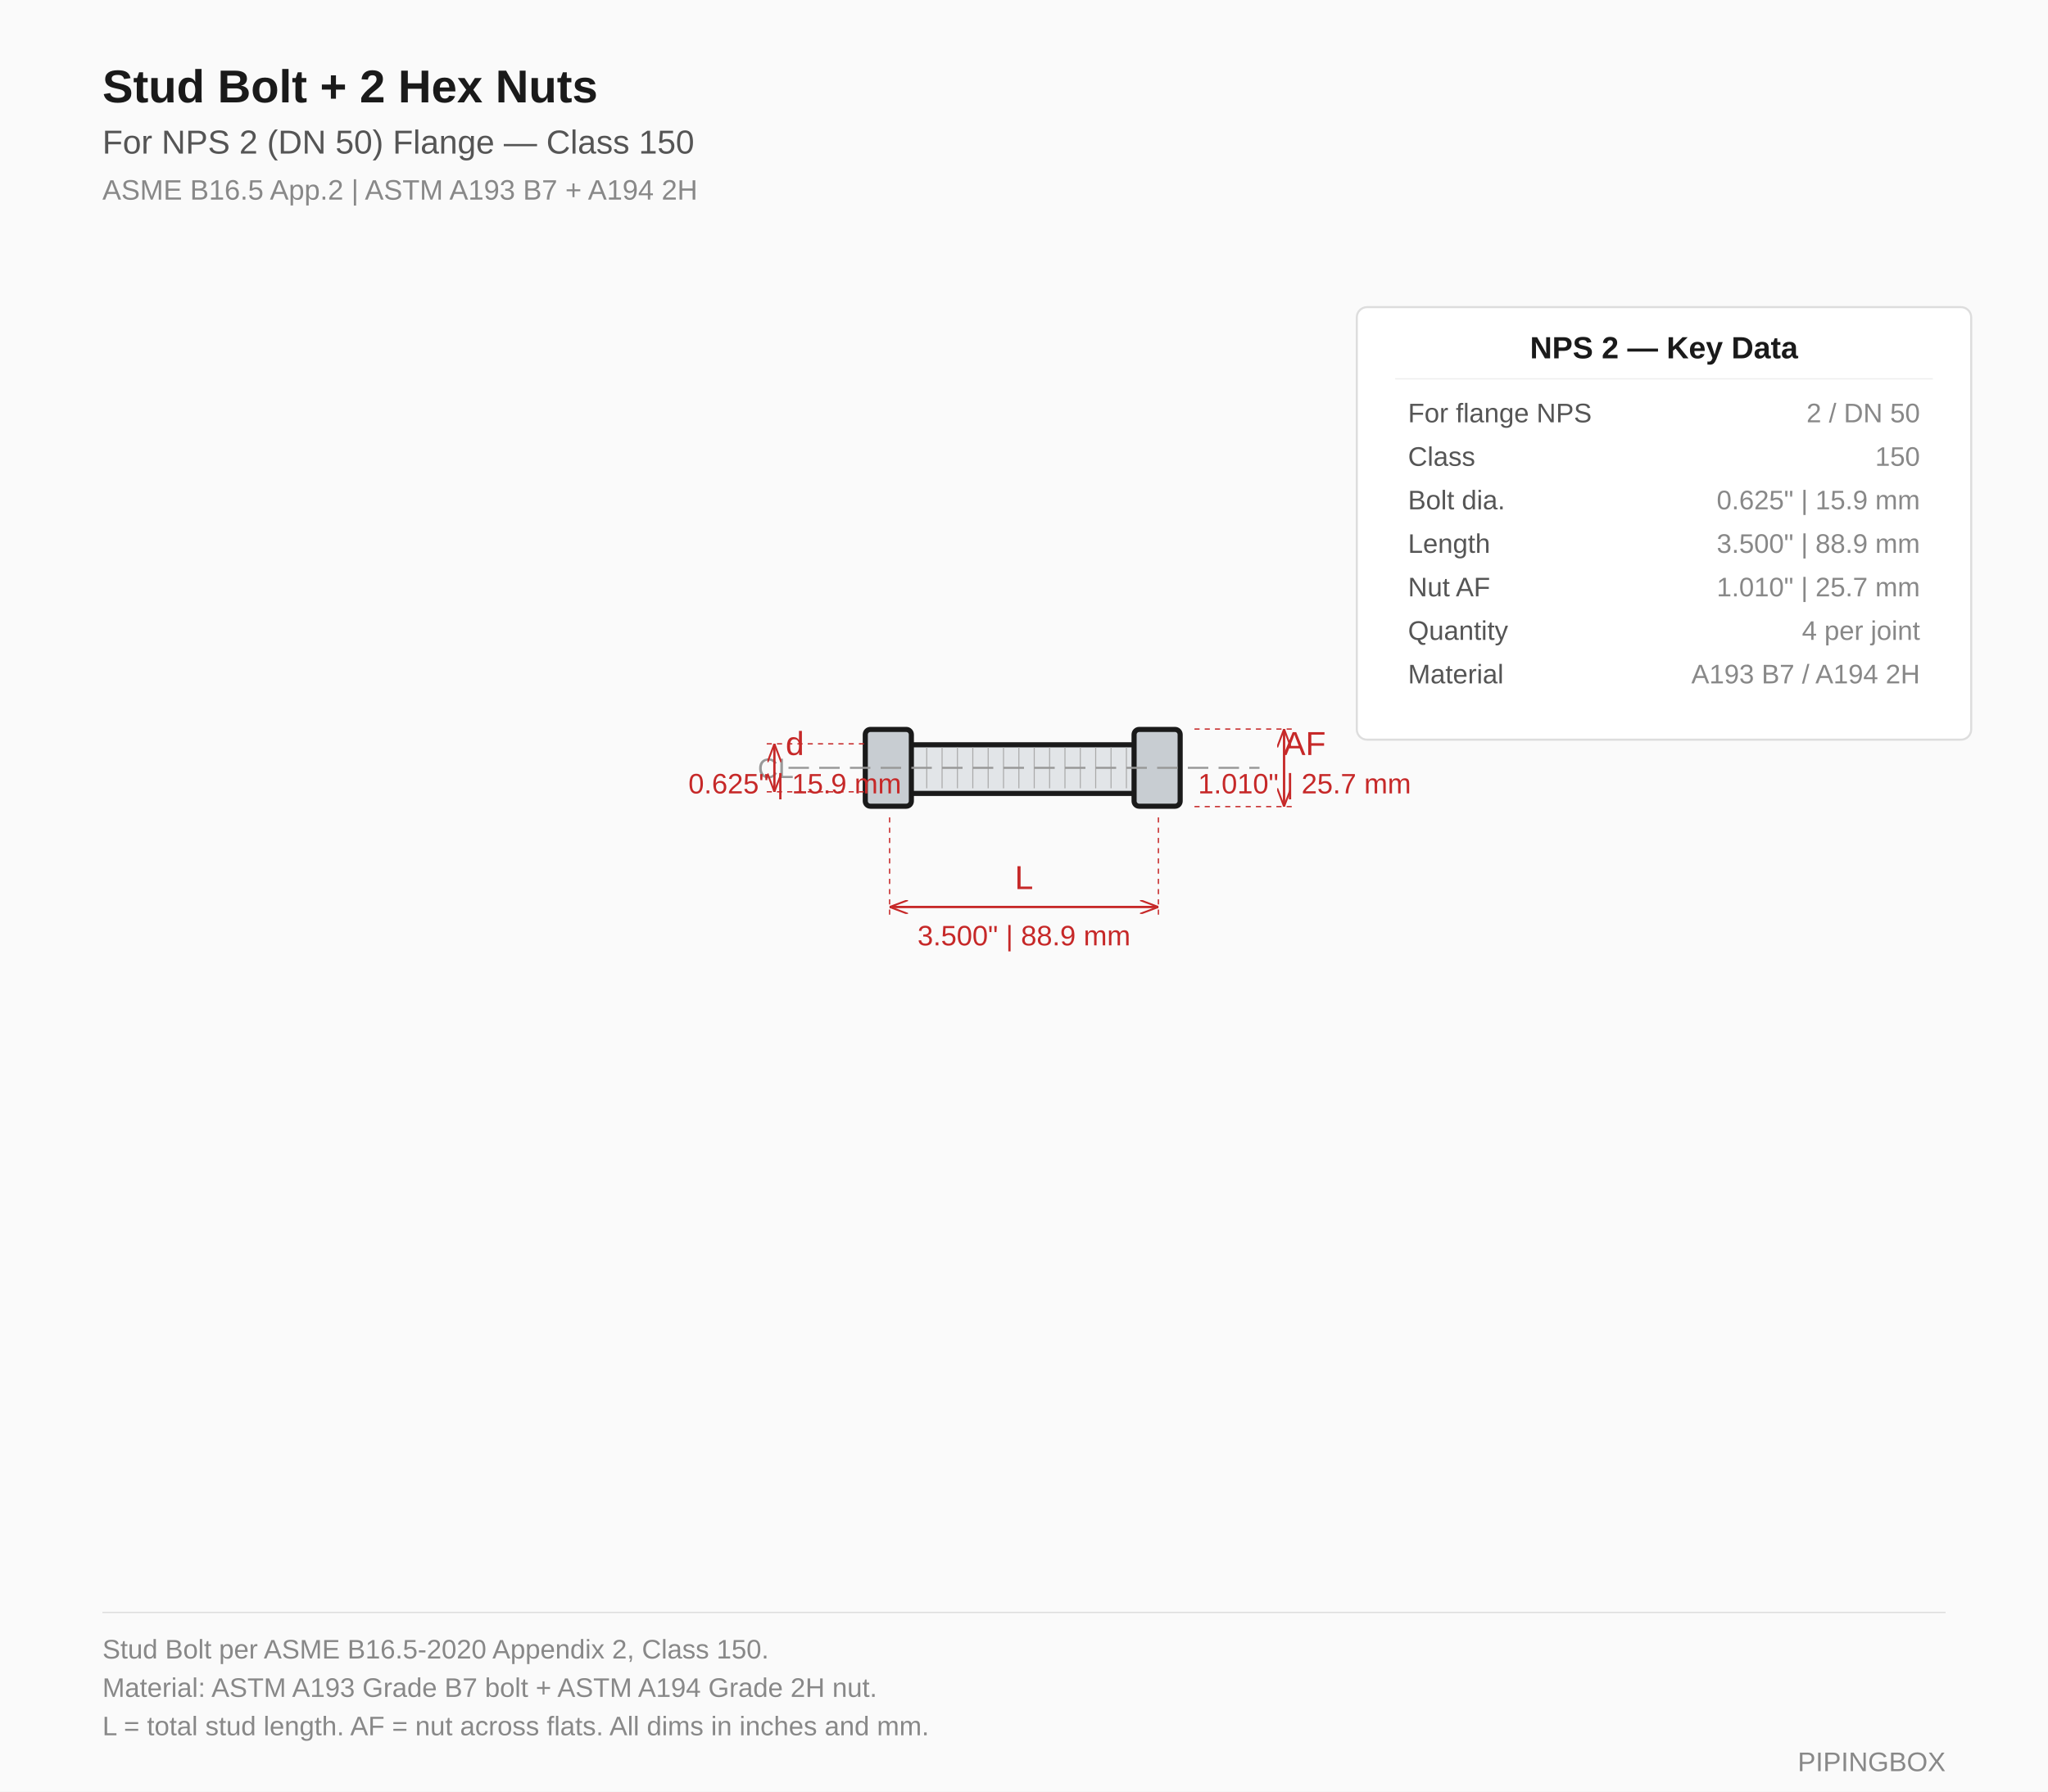
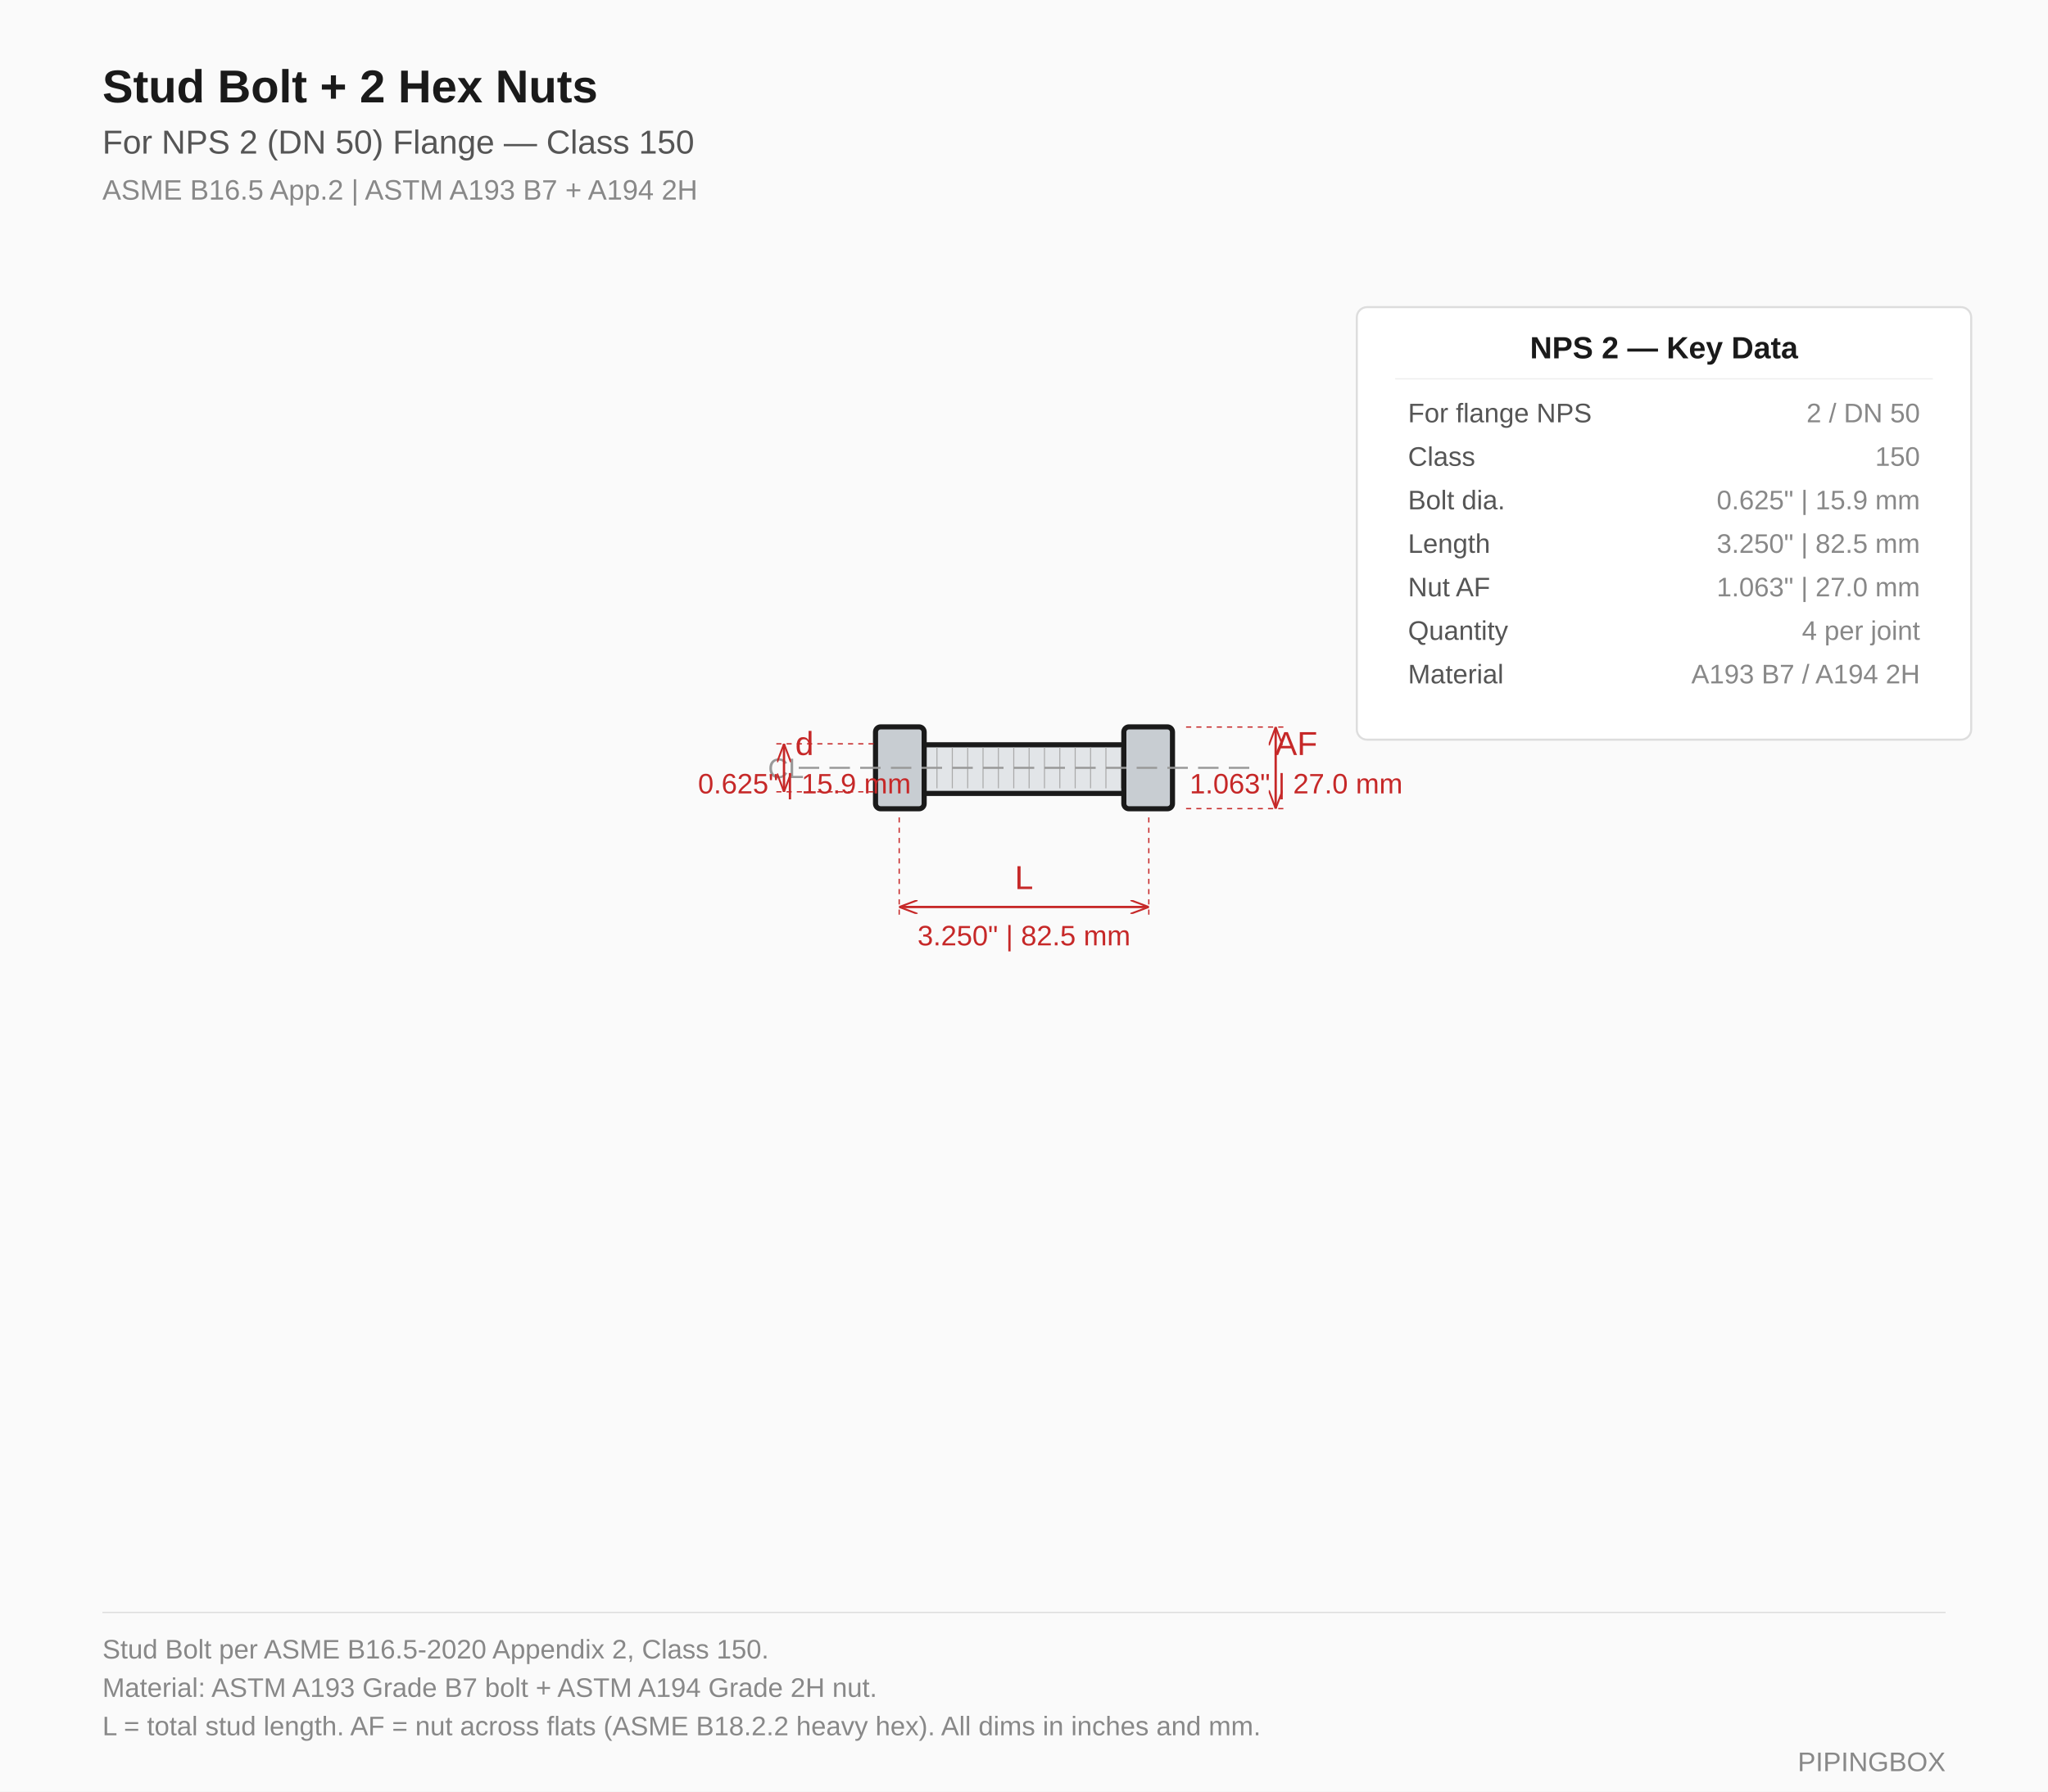
<svg xmlns="http://www.w3.org/2000/svg" viewBox="0 0 800 700" width="800" height="700">
  <defs>
    <style>
    .profile{stroke:#1a1a1a;stroke-width:2;fill:#e2e5e8}
    .bore{stroke:#555;stroke-width:1;fill:none;stroke-dasharray:4 2}
    .centerline{stroke:#999;stroke-width:.8;stroke-dasharray:8 4;fill:none}
    .dim-line{stroke:#c62828;stroke-width:.9;fill:none}
    .dim-text{font-family:'Segoe UI',Arial,sans-serif;font-size:13px;fill:#c62828;text-anchor:middle}
    .dim-sub{font-family:'Segoe UI',Arial,sans-serif;font-size:11px;fill:#c62828;text-anchor:middle}
    .title{font-family:'Segoe UI',Arial,sans-serif;font-size:18px;font-weight:600;fill:#1a1a1a}
    .subtitle{font-family:'Segoe UI',Arial,sans-serif;font-size:13px;fill:#555}
    .std-ref{font-family:'Segoe UI',Arial,sans-serif;font-size:11px;fill:#888}
    .note{font-family:'Segoe UI',Arial,sans-serif;font-size:10.5px;fill:#888}
    .label{font-family:'Segoe UI',Arial,sans-serif;font-size:11px;fill:#999;text-anchor:middle}
    .tbl-hdr{font-family:'Segoe UI',Arial,sans-serif;font-size:12px;fill:#1a1a1a;font-weight:600;text-anchor:middle}
    .tbl-key{font-family:'Segoe UI',Arial,sans-serif;font-size:10.5px;fill:#555;text-anchor:start}
    .tbl-val{font-family:'Segoe UI',Arial,sans-serif;font-size:10.5px;fill:#888;text-anchor:end}
  </style>
    <marker id="as" markerWidth="8" markerHeight="6" refX="0" refY="3" orient="auto">
      <path d="M8,0 L0,3 L8,6" fill="none" stroke="#c62828" stroke-width=".8" />
    </marker>
    <marker id="ae" markerWidth="8" markerHeight="6" refX="8" refY="3" orient="auto">
      <path d="M0,0 L8,3 L0,6" fill="none" stroke="#c62828" stroke-width=".8" />
    </marker>
  </defs>
  <rect width="800" height="700" fill="#fafafa" />
  <text x="40" y="40" class="title">Stud Bolt + 2 Hex Nuts</text>
  <text x="40" y="60" class="subtitle">For NPS 2 (DN 50) Flange — Class 150</text>
  <text x="40" y="78" class="std-ref">ASME B16.5 App.2 | ASTM A193 B7 + A194 2H</text>
-   <rect x="348" y="291" width="105" height="19" class="profile" />
-   <line x1="350" y1="292" x2="350" y2="308" stroke="#aaa" stroke-width=".4" />
-   <line x1="356" y1="292" x2="356" y2="308" stroke="#aaa" stroke-width=".4" />
-   <line x1="362" y1="292" x2="362" y2="308" stroke="#aaa" stroke-width=".4" />
-   <line x1="368" y1="292" x2="368" y2="308" stroke="#aaa" stroke-width=".4" />
-   <line x1="374" y1="292" x2="374" y2="308" stroke="#aaa" stroke-width=".4" />
-   <line x1="380" y1="292" x2="380" y2="308" stroke="#aaa" stroke-width=".4" />
-   <line x1="386" y1="292" x2="386" y2="308" stroke="#aaa" stroke-width=".4" />
-   <line x1="392" y1="292" x2="392" y2="308" stroke="#aaa" stroke-width=".4" />
-   <line x1="398" y1="292" x2="398" y2="308" stroke="#aaa" stroke-width=".4" />
-   <line x1="404" y1="292" x2="404" y2="308" stroke="#aaa" stroke-width=".4" />
-   <line x1="410" y1="292" x2="410" y2="308" stroke="#aaa" stroke-width=".4" />
-   <line x1="416" y1="292" x2="416" y2="308" stroke="#aaa" stroke-width=".4" />
-   <line x1="422" y1="292" x2="422" y2="308" stroke="#aaa" stroke-width=".4" />
-   <line x1="428" y1="292" x2="428" y2="308" stroke="#aaa" stroke-width=".4" />
-   <line x1="434" y1="292" x2="434" y2="308" stroke="#aaa" stroke-width=".4" />
-   <line x1="440" y1="292" x2="440" y2="308" stroke="#aaa" stroke-width=".4" />
-   <line x1="446" y1="292" x2="446" y2="308" stroke="#aaa" stroke-width=".4" />
-   <rect x="338" y="285" width="18" height="30" rx="2" fill="#c8cdd2" stroke="#1a1a1a" stroke-width="2" />
-   <rect x="443" y="285" width="18" height="30" rx="2" fill="#c8cdd2" stroke="#1a1a1a" stroke-width="2" />
-   <line x1="308" y1="300" x2="492" y2="300" class="centerline" />
-   <text x="303" y="304" class="label" text-anchor="end">CL</text>
-   <line x1="347.5" y1="319.375" x2="347.5" y2="359.375" stroke="#c62828" stroke-width=".5" stroke-dasharray="2 2" />
-   <line x1="452.5" y1="319.375" x2="452.5" y2="359.375" stroke="#c62828" stroke-width=".5" stroke-dasharray="2 2" />
-   <line x1="347.5" y1="354.375" x2="452.5" y2="354.375" class="dim-line" marker-start="url(#as)" marker-end="url(#ae)" />
+   <rect x="351" y="291" width="98" height="19" class="profile" />
+   <line x1="354" y1="292" x2="354" y2="308" stroke="#aaa" stroke-width=".4" />
+   <line x1="360" y1="292" x2="360" y2="308" stroke="#aaa" stroke-width=".4" />
+   <line x1="366" y1="292" x2="366" y2="308" stroke="#aaa" stroke-width=".4" />
+   <line x1="372" y1="292" x2="372" y2="308" stroke="#aaa" stroke-width=".4" />
+   <line x1="378" y1="292" x2="378" y2="308" stroke="#aaa" stroke-width=".4" />
+   <line x1="384" y1="292" x2="384" y2="308" stroke="#aaa" stroke-width=".4" />
+   <line x1="390" y1="292" x2="390" y2="308" stroke="#aaa" stroke-width=".4" />
+   <line x1="396" y1="292" x2="396" y2="308" stroke="#aaa" stroke-width=".4" />
+   <line x1="402" y1="292" x2="402" y2="308" stroke="#aaa" stroke-width=".4" />
+   <line x1="408" y1="292" x2="408" y2="308" stroke="#aaa" stroke-width=".4" />
+   <line x1="414" y1="292" x2="414" y2="308" stroke="#aaa" stroke-width=".4" />
+   <line x1="420" y1="292" x2="420" y2="308" stroke="#aaa" stroke-width=".4" />
+   <line x1="426" y1="292" x2="426" y2="308" stroke="#aaa" stroke-width=".4" />
+   <line x1="432" y1="292" x2="432" y2="308" stroke="#aaa" stroke-width=".4" />
+   <line x1="438" y1="292" x2="438" y2="308" stroke="#aaa" stroke-width=".4" />
+   <line x1="444" y1="292" x2="444" y2="308" stroke="#aaa" stroke-width=".4" />
+   <rect x="342" y="284" width="19" height="32" rx="2" fill="#c8cdd2" stroke="#1a1a1a" stroke-width="2" />
+   <rect x="439" y="284" width="19" height="32" rx="2" fill="#c8cdd2" stroke="#1a1a1a" stroke-width="2" />
+   <line x1="312" y1="300" x2="488" y2="300" class="centerline" />
+   <text x="307" y="304" class="label" text-anchor="end">CL</text>
+   <line x1="351.25" y1="319.375" x2="351.25" y2="359.375" stroke="#c62828" stroke-width=".5" stroke-dasharray="2 2" />
+   <line x1="448.75" y1="319.375" x2="448.75" y2="359.375" stroke="#c62828" stroke-width=".5" stroke-dasharray="2 2" />
+   <line x1="351.25" y1="354.375" x2="448.75" y2="354.375" class="dim-line" marker-start="url(#as)" marker-end="url(#ae)" />
  <text x="400" y="347.375" class="dim-text">L</text>
-   <text x="400" y="369.375" class="dim-sub">3.500" | 88.9 mm</text>
-   <line x1="337.5" y1="290.625" x2="297.5" y2="290.625" stroke="#c62828" stroke-width=".5" stroke-dasharray="2 2" />
-   <line x1="337.5" y1="309.375" x2="297.5" y2="309.375" stroke="#c62828" stroke-width=".5" stroke-dasharray="2 2" />
-   <line x1="302.5" y1="290.625" x2="302.5" y2="309.375" class="dim-line" marker-start="url(#as)" marker-end="url(#ae)" />
-   <text x="310.5" y="295.0" class="dim-text" text-anchor="start">d</text>
-   <text x="310.5" y="310.0" class="dim-sub" text-anchor="start">0.625" | 15.9 mm</text>
-   <line x1="466.59" y1="284.85" x2="506.59" y2="284.85" stroke="#c62828" stroke-width=".5" stroke-dasharray="2 2" />
-   <line x1="466.59" y1="315.15" x2="506.59" y2="315.15" stroke="#c62828" stroke-width=".5" stroke-dasharray="2 2" />
-   <line x1="501.59" y1="284.85" x2="501.59" y2="315.15" class="dim-line" marker-start="url(#as)" marker-end="url(#ae)" />
-   <text x="509.59" y="295.0" class="dim-text" text-anchor="start">AF</text>
-   <text x="509.59" y="310.0" class="dim-sub" text-anchor="start">1.010" | 25.7 mm</text>
+   <text x="400" y="369.375" class="dim-sub">3.250" | 82.5 mm</text>
+   <line x1="341.25" y1="290.625" x2="301.25" y2="290.625" stroke="#c62828" stroke-width=".5" stroke-dasharray="2 2" />
+   <line x1="341.25" y1="309.375" x2="301.25" y2="309.375" stroke="#c62828" stroke-width=".5" stroke-dasharray="2 2" />
+   <line x1="306.25" y1="290.625" x2="306.25" y2="309.375" class="dim-line" marker-start="url(#as)" marker-end="url(#ae)" />
+   <text x="314.25" y="295" class="dim-text" text-anchor="start">d</text>
+   <text x="314.25" y="310" class="dim-sub" text-anchor="start">0.625" | 15.9 mm</text>
+   <line x1="463.312" y1="284.062" x2="503.312" y2="284.062" stroke="#c62828" stroke-width=".5" stroke-dasharray="2 2" />
+   <line x1="463.312" y1="315.938" x2="503.312" y2="315.938" stroke="#c62828" stroke-width=".5" stroke-dasharray="2 2" />
+   <line x1="498.312" y1="284.062" x2="498.312" y2="315.938" class="dim-line" marker-start="url(#as)" marker-end="url(#ae)" />
+   <text x="506.312" y="295" class="dim-text" text-anchor="start">AF</text>
+   <text x="506.312" y="310" class="dim-sub" text-anchor="start">1.063" | 27.0 mm</text>
  <rect x="530" y="120" width="240" height="169" rx="4" fill="white" stroke="#ddd" stroke-width=".8" />
  <text x="650" y="140" class="tbl-hdr">NPS 2 — Key Data</text>
  <line x1="545" y1="148" x2="755" y2="148" stroke="#eee" stroke-width=".5" />
  <text x="550" y="165" class="tbl-key">For flange NPS</text>
  <text x="750" y="165" class="tbl-val">2 / DN 50</text>
  <text x="550" y="182" class="tbl-key">Class</text>
  <text x="750" y="182" class="tbl-val">150</text>
  <text x="550" y="199" class="tbl-key">Bolt dia.</text>
  <text x="750" y="199" class="tbl-val">0.625" | 15.9 mm</text>
  <text x="550" y="216" class="tbl-key">Length</text>
-   <text x="750" y="216" class="tbl-val">3.500" | 88.9 mm</text>
+   <text x="750" y="216" class="tbl-val">3.250" | 82.5 mm</text>
  <text x="550" y="233" class="tbl-key">Nut AF</text>
-   <text x="750" y="233" class="tbl-val">1.010" | 25.7 mm</text>
+   <text x="750" y="233" class="tbl-val">1.063" | 27.0 mm</text>
  <text x="550" y="250" class="tbl-key">Quantity</text>
  <text x="750" y="250" class="tbl-val">4 per joint</text>
  <text x="550" y="267" class="tbl-key">Material</text>
  <text x="750" y="267" class="tbl-val">A193 B7 / A194 2H</text>
  <line x1="40" y1="630" x2="760" y2="630" stroke="#ddd" stroke-width=".5" />
  <text x="40" y="648" class="note">Stud Bolt per ASME B16.5-2020 Appendix 2, Class 150.</text>
  <text x="40" y="663" class="note">Material: ASTM A193 Grade B7 bolt + ASTM A194 Grade 2H nut.</text>
-   <text x="40" y="678" class="note">L = total stud length. AF = nut across flats. All dims in inches and mm.</text>
+   <text x="40" y="678" class="note">L = total stud length. AF = nut across flats (ASME B18.2.2 heavy hex). All dims in inches and mm.</text>
  <text x="760" y="692" class="note" text-anchor="end" fill="#ccc">PIPINGBOX</text>
</svg>
